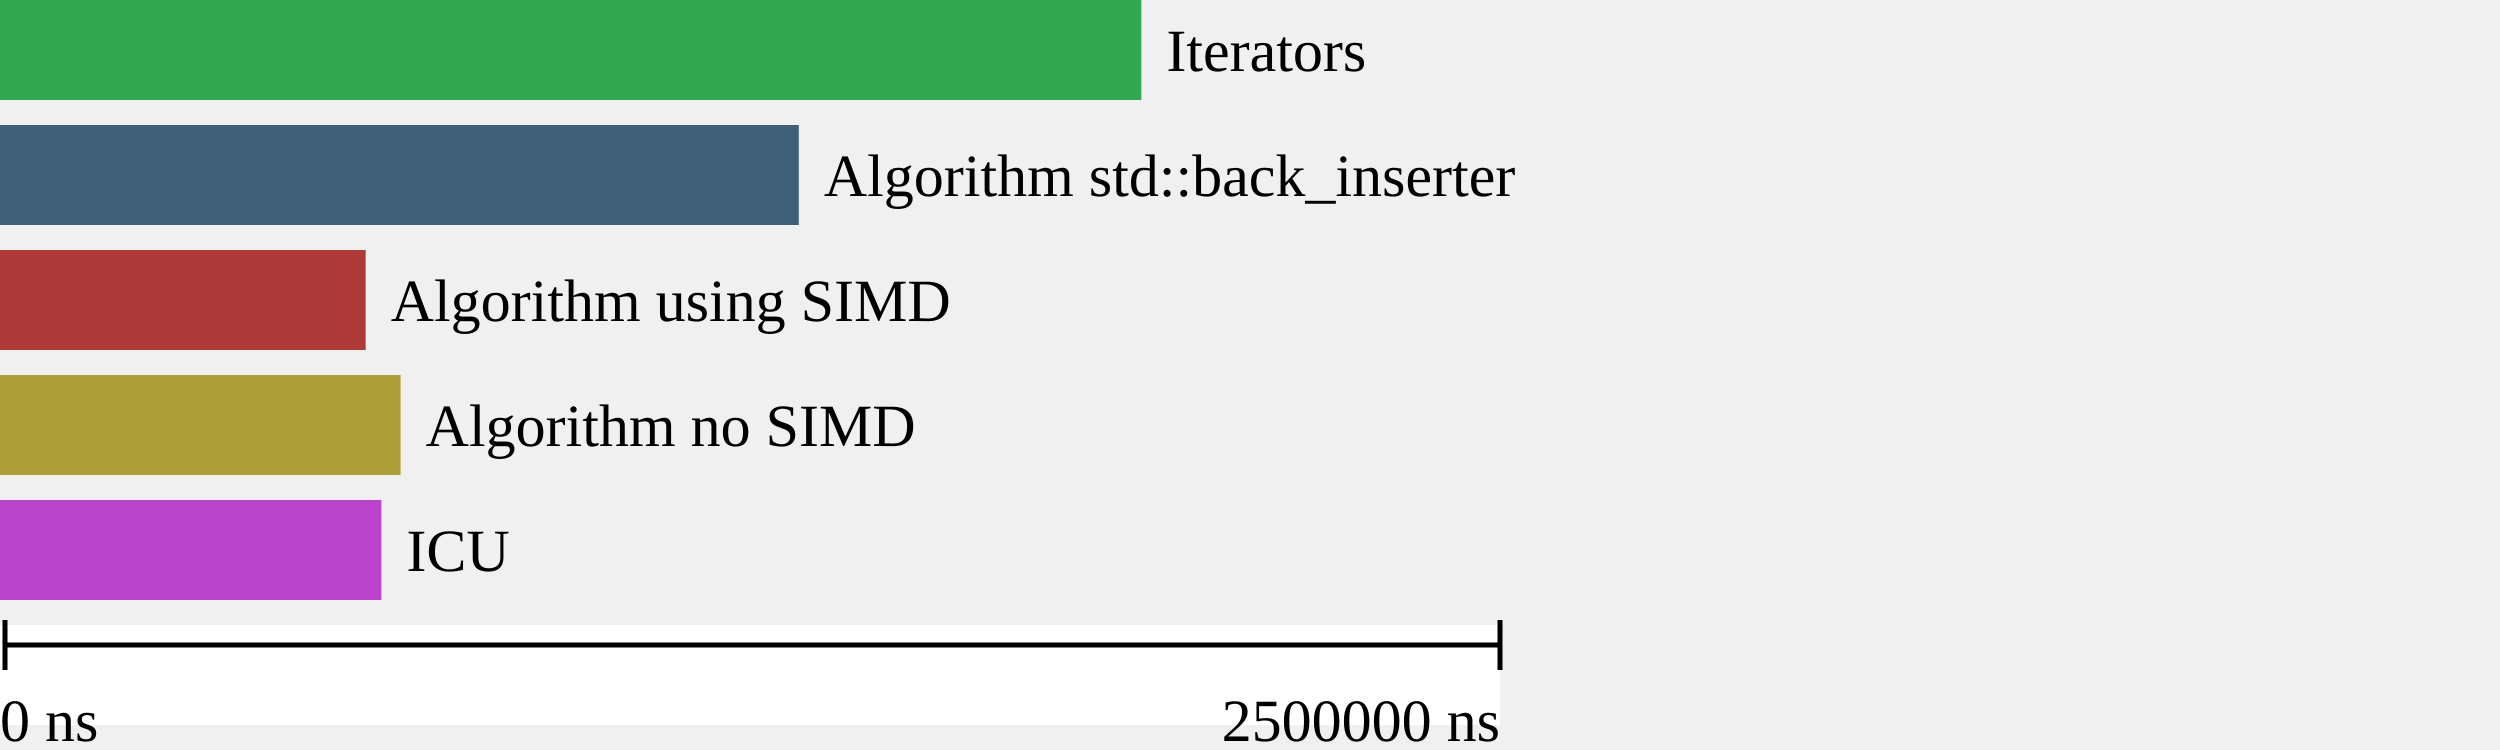
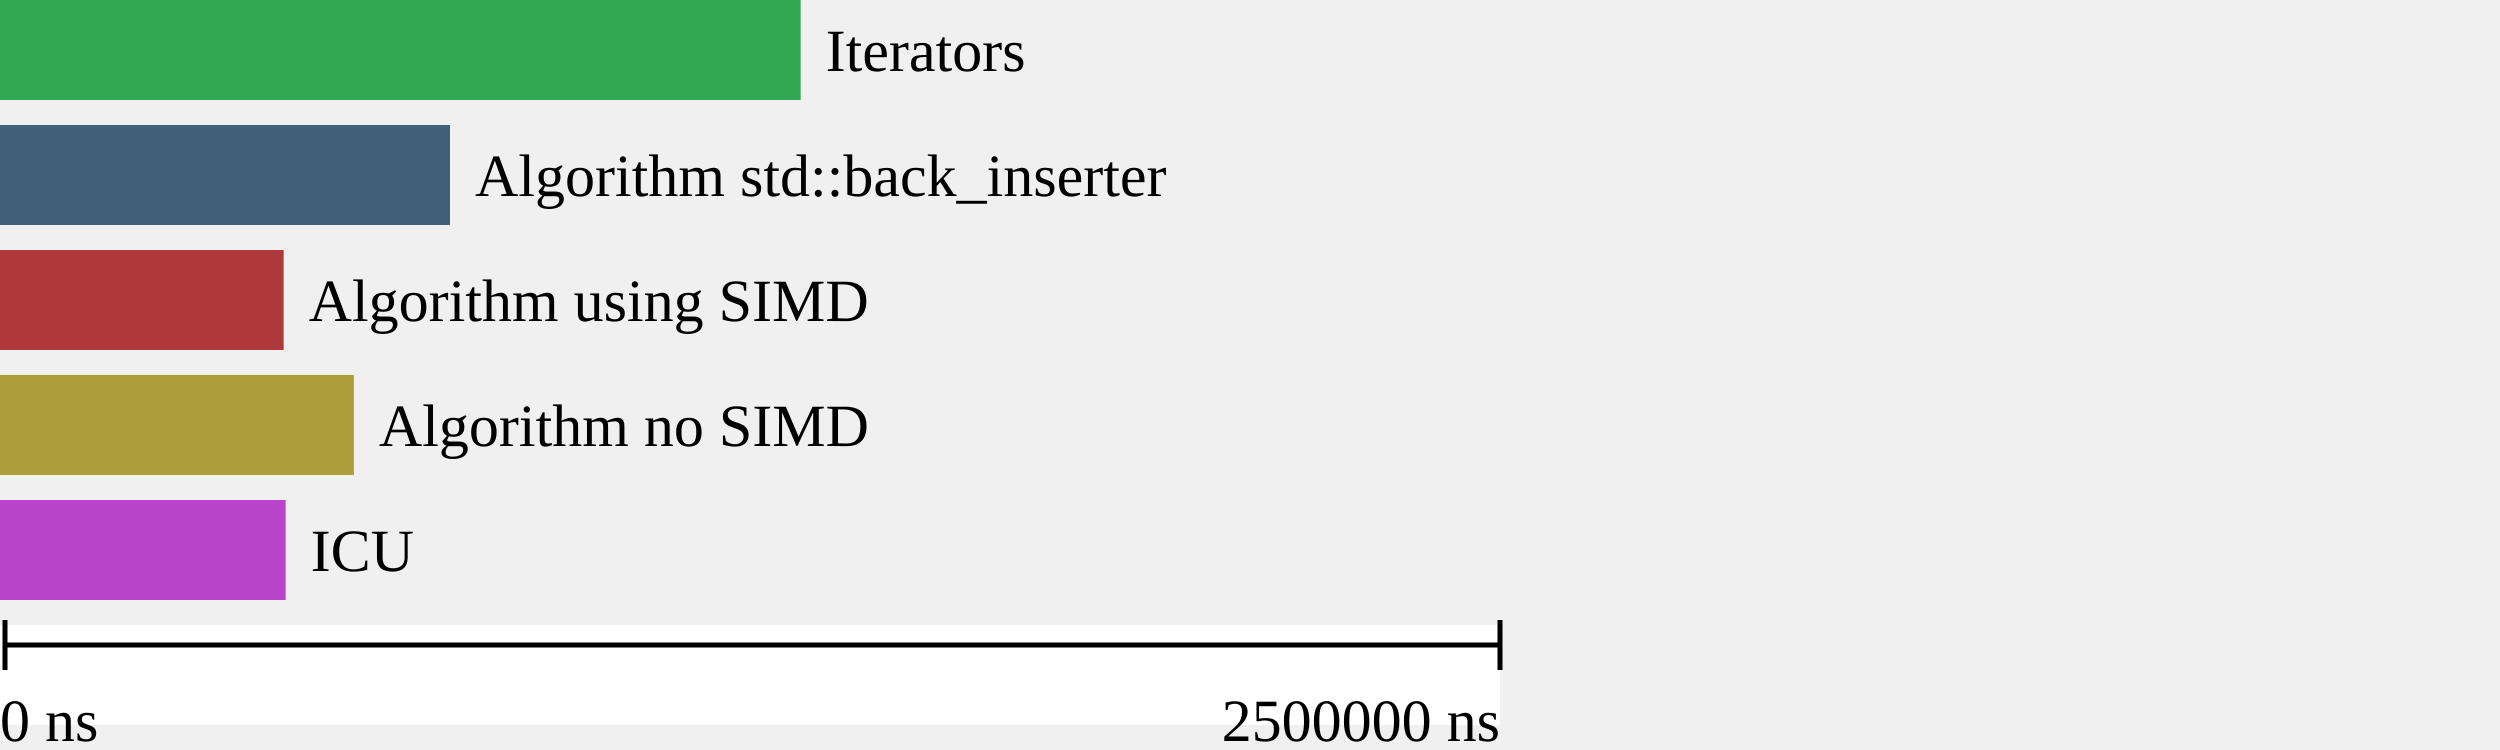
<svg xmlns="http://www.w3.org/2000/svg" version="1.1" width="500" height="150">
-   <rect width="228.269" height="20" y="0" fill="#32a852" />
-   <text x="233.269" y="10.0" dy=".35em" fill="black">Iterators</text>
-   <rect width="159.757" height="20" y="25" fill="#3f6078" />
-   <text x="164.757" y="35.0" dy=".35em" fill="black">Algorithm std::back_inserter</text>
-   <rect width="73.133" height="20" y="50" fill="#ad3939" />
-   <text x="78.133" y="60.0" dy=".35em" fill="black">Algorithm using SIMD</text>
-   <rect width="80.116" height="20" y="75" fill="#ad9e39" />
-   <text x="85.116" y="85.0" dy=".35em" fill="black">Algorithm no SIMD</text>
-   <rect width="76.278" height="20" y="100" fill="#ba45cc" />
-   <text x="81.278" y="110.0" dy=".35em" fill="black">ICU</text>
+   <rect width="160.13" height="20" y="0" fill="#32a852" />
+   <text x="165.13" y="10.0" dy=".35em" fill="black">Iterators</text>
+   <rect width="90.001" height="20" y="25" fill="#3f6078" />
+   <text x="95.001" y="35.0" dy=".35em" fill="black">Algorithm std::back_inserter</text>
+   <rect width="56.728" height="20" y="50" fill="#ad3939" />
+   <text x="61.728" y="60.0" dy=".35em" fill="black">Algorithm using SIMD</text>
+   <rect width="70.776" height="20" y="75" fill="#ad9e39" />
+   <text x="75.776" y="85.0" dy=".35em" fill="black">Algorithm no SIMD</text>
+   <rect width="57.127" height="20" y="100" fill="#ba45cc" />
+   <text x="62.127" y="110.0" dy=".35em" fill="black">ICU</text>
  <rect width="300" height="20" y="125" fill="white" />
  <line x1="1" y1="129" x2="300" y2="129" stroke="black" fill="black" />
  <line x1="1" y1="124" x2="1" y2="134" stroke="black" fill="black" />
  <line x1="300" y1="124" x2="300" y2="134" stroke="black" fill="black" />
  <text x="0" y="144.0" dy=".35em" fill="black">0 ns</text>
  <text x="300" y="144.0" dy=".35em" text-anchor="end" fill="black">2500000 ns</text>
</svg>
